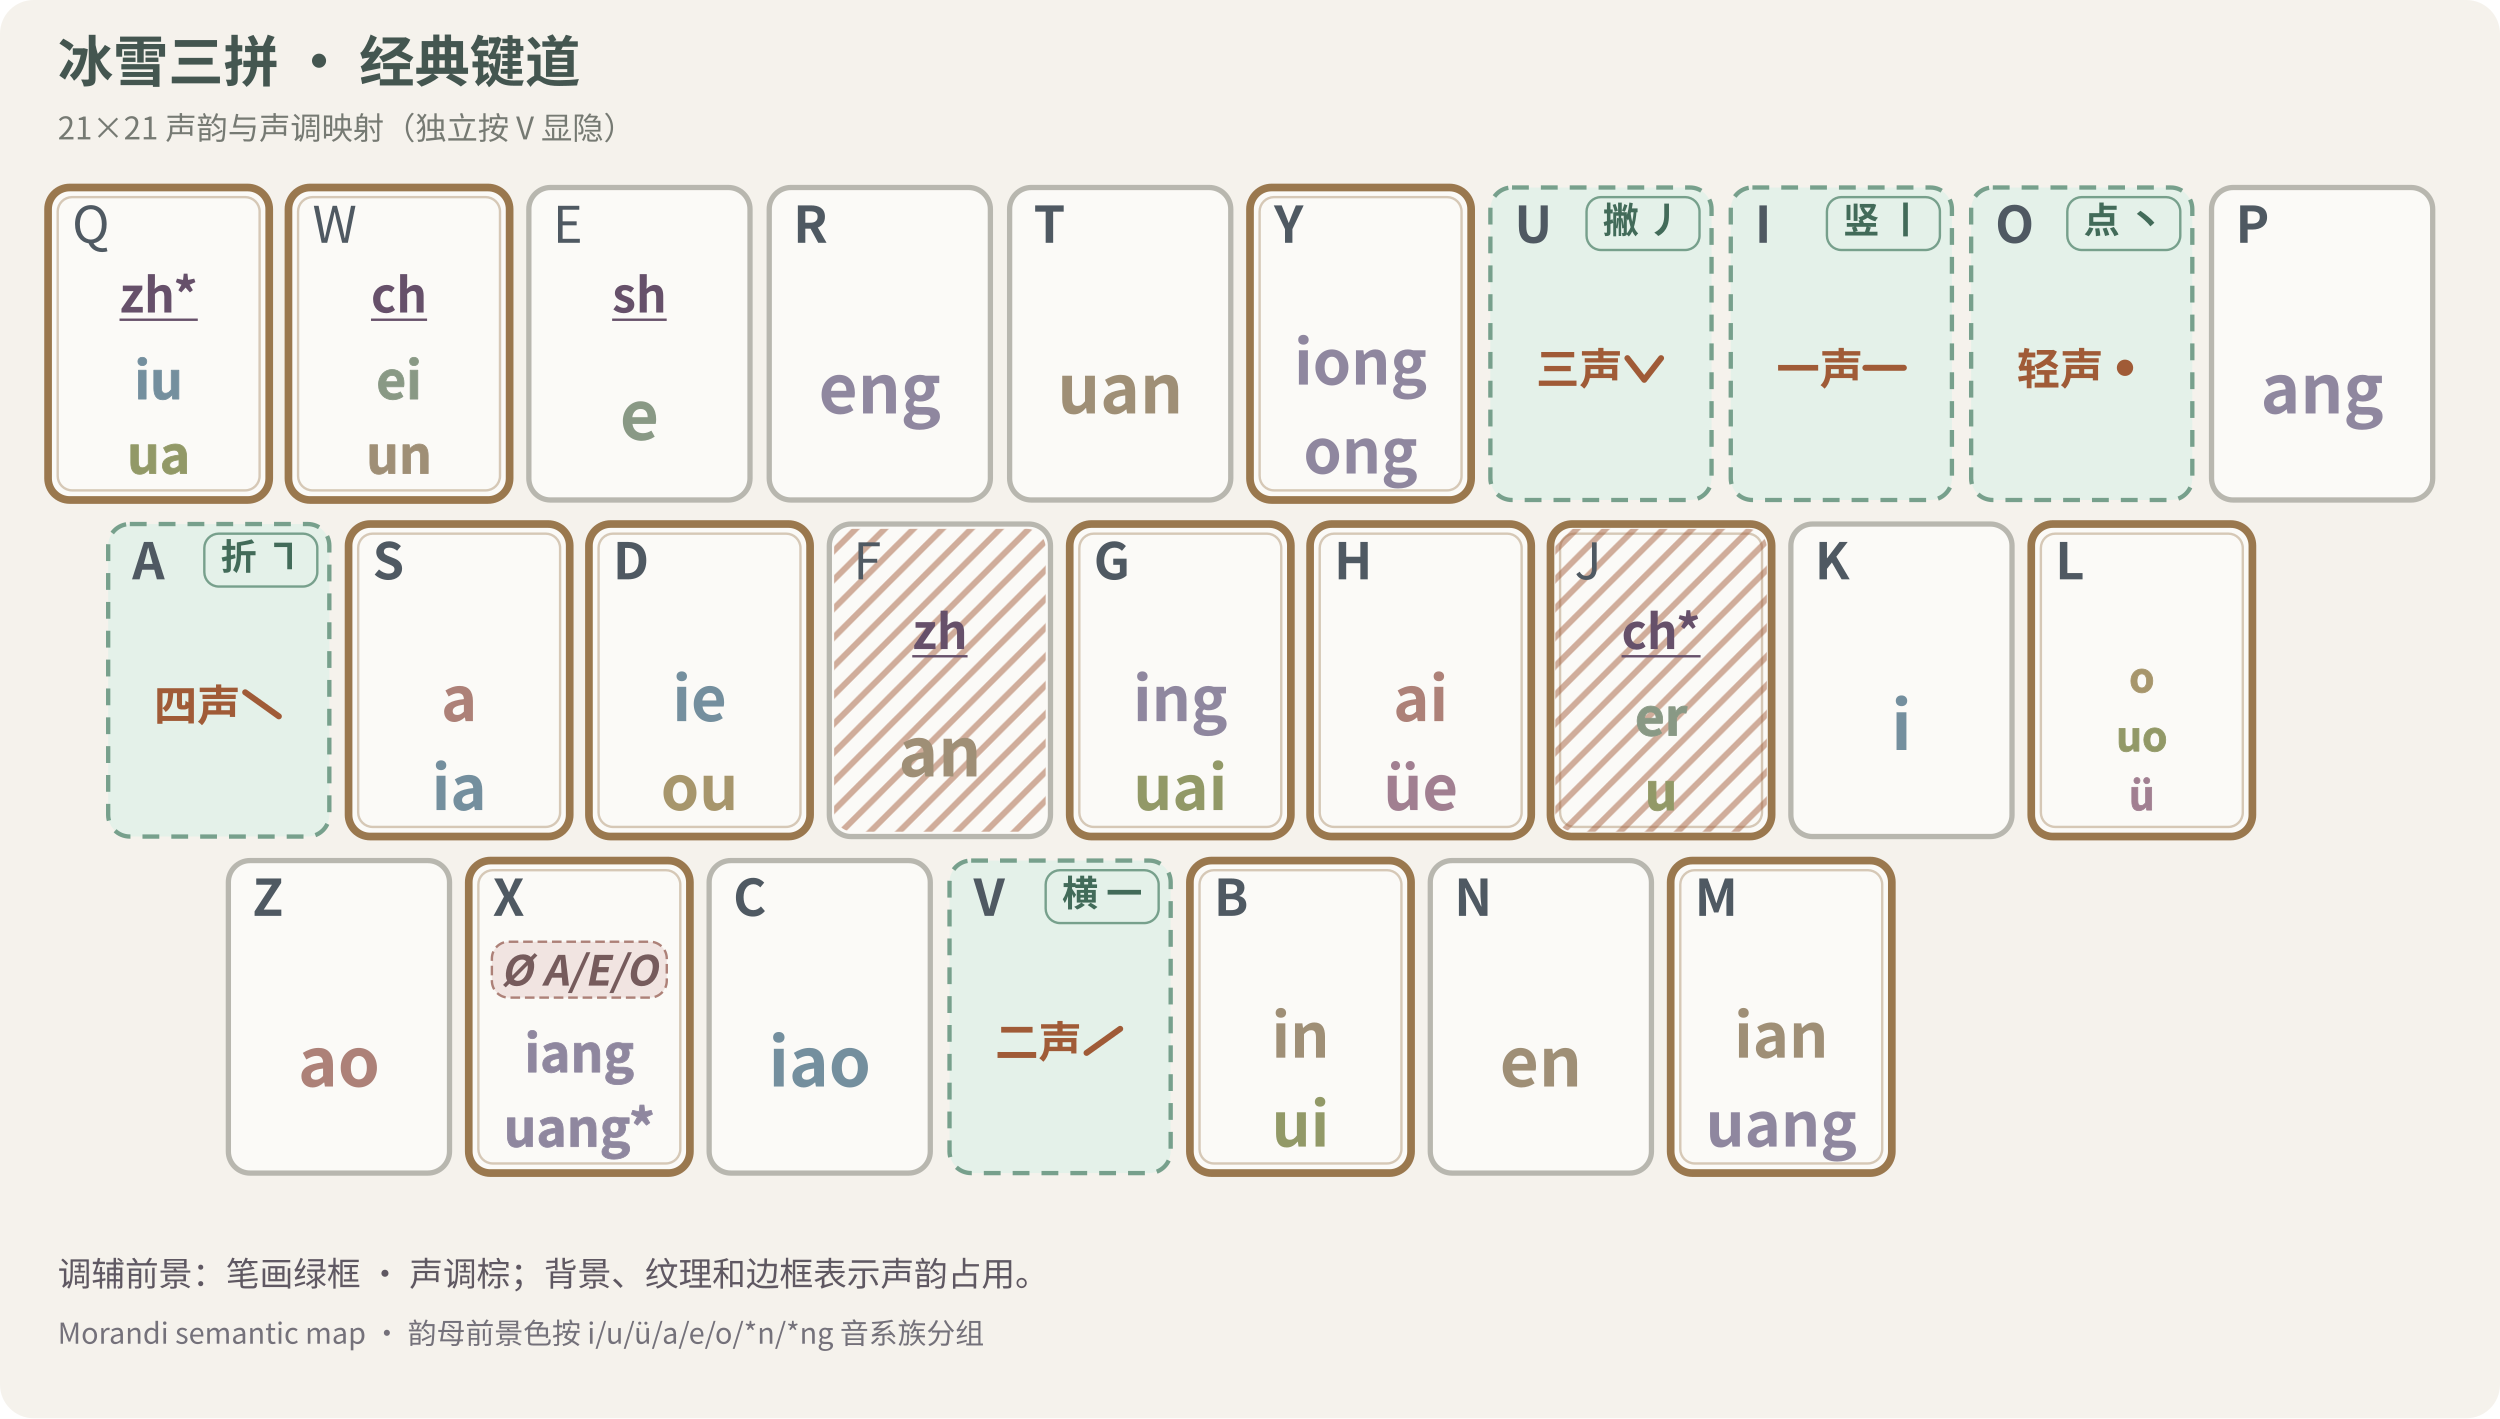
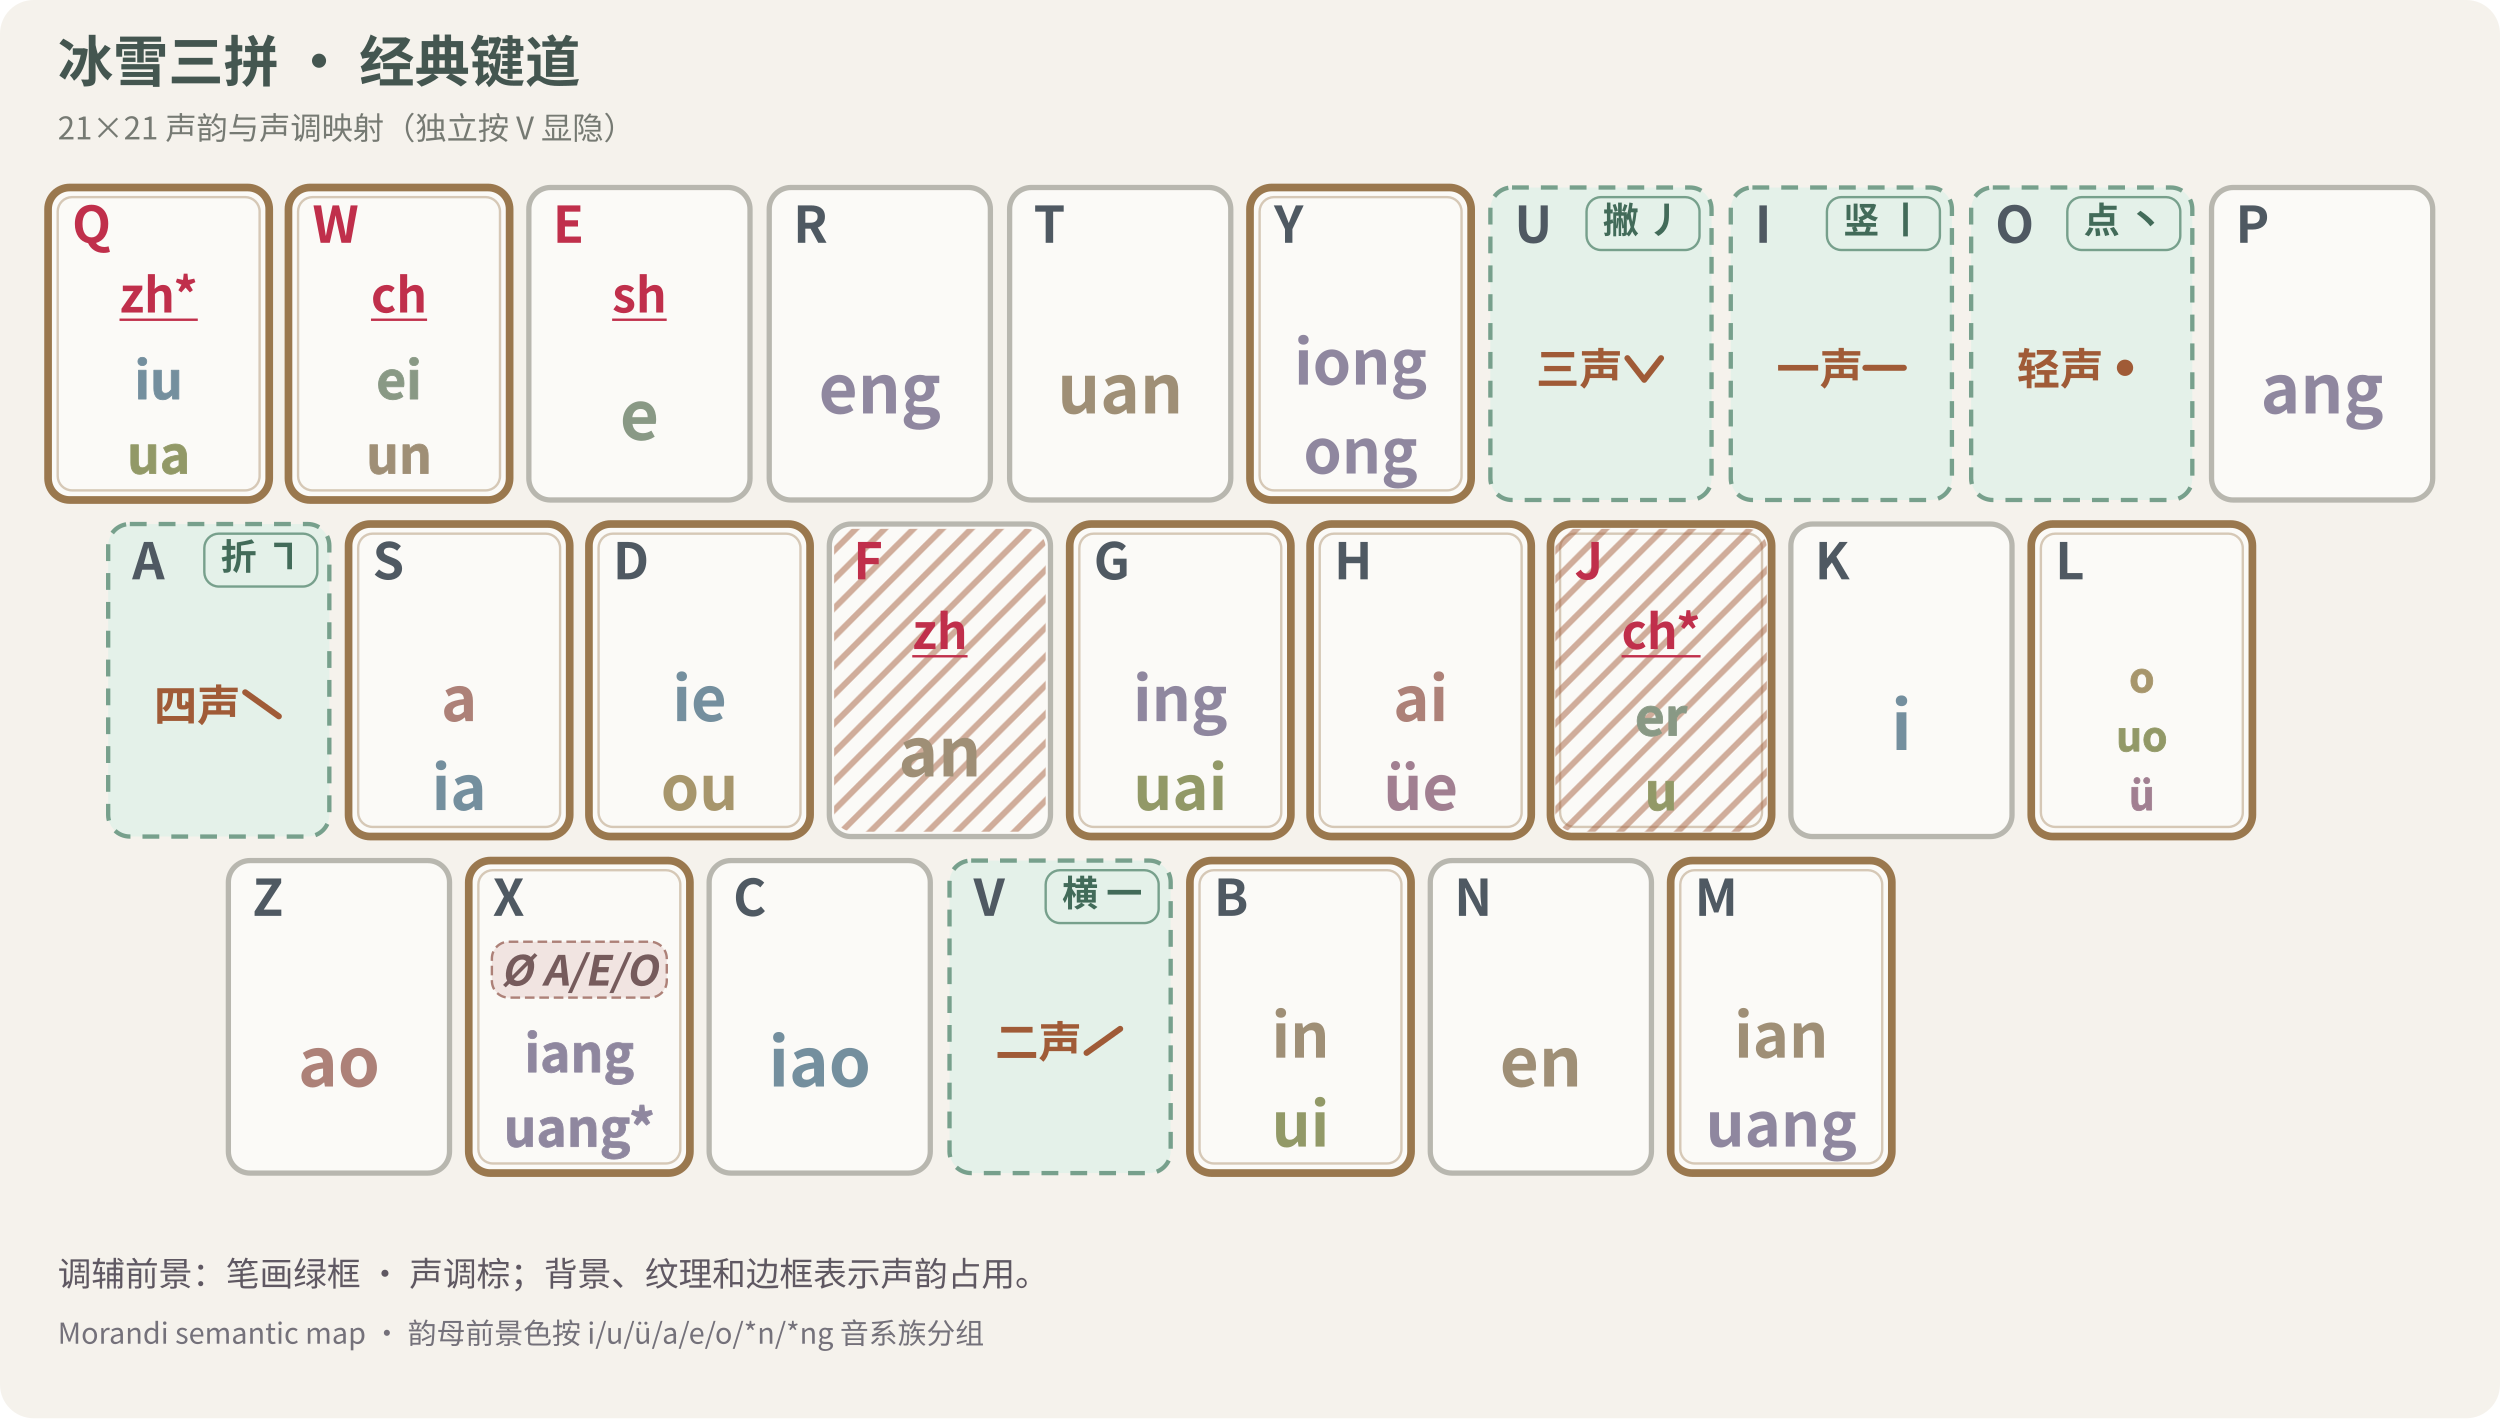
<svg xmlns="http://www.w3.org/2000/svg" class="keysvg nf4-keysvg" viewBox="0 0 1040 590" role="img" aria-labelledby="title desc">
  <defs>
    <pattern id="nf4-both" width="12" height="12" patternUnits="userSpaceOnUse">
      <rect width="12" height="12" fill="#fbfaf7" />
    </pattern>
    <pattern id="nf4-ionly" width="9" height="9" patternUnits="userSpaceOnUse">
      <rect width="9" height="9" fill="#e3eef4" />
      <path d="M2 0V9M7 0V9" stroke="#7399ad" stroke-opacity=".18" />
    </pattern>
    <pattern id="nf4-ronly" width="10" height="10" patternUnits="userSpaceOnUse">
      <rect width="10" height="10" fill="#f6ebd6" />
      <circle cx="3" cy="3" r="1.15" fill="#b39253" fill-opacity=".3" />
    </pattern>
    <pattern id="nf4-none" width="10" height="10" patternUnits="userSpaceOnUse">
      <rect width="10" height="10" fill="#eeece8" />
      <path d="M0 10L10 0" stroke="#aaa6a4" stroke-opacity=".14" />
    </pattern>
    <pattern id="nf4-multi" width="9" height="9" patternUnits="userSpaceOnUse">
      <rect width="9" height="9" fill="#f8efe2" />
      <path d="M-2 2L2-2M0 9L9 0M7 11L11 7" stroke="#9a784e" stroke-width="1.6" stroke-opacity=".27" />
    </pattern>
    <pattern id="nf4-anchor" width="12" height="12" patternUnits="userSpaceOnUse">
      <path d="M-3 3L3-3M0 12L12 0M9 15L15 9" stroke="#a05b37" stroke-width="2.5" stroke-opacity=".48" />
    </pattern>
  </defs>
  <rect width="1040" height="590" rx="14" fill="#f5f2ec" />
  <text x="24" y="34" font-family="Microsoft YaHei UI, Noto Sans CJK SC, sans-serif" font-size="23" fill="#445650" text-anchor="start" font-weight="760">冰雪三拼 · 经典键道</text>
  <text x="24" y="58" font-family="Microsoft YaHei UI, Noto Sans CJK SC, sans-serif" font-size="13" fill="#767a73" text-anchor="start" font-weight="500">21×21 声韵与声调映射（独立按 V 显隐）</text>
  <g data-key="Q" data-role="sound" data-multi="true">
    <clipPath id="snow_sanpin_classic-clip-0-0">
      <rect x="23" y="81" width="86" height="124" rx="7" />
    </clipPath>
    <rect x="20" y="78" width="92" height="130" rx="9" fill="#fbfaf7" stroke="#9a784e" stroke-width="3.2" />
    <rect x="24" y="82" width="84" height="122" rx="6" fill="none" stroke="#9a784e" stroke-opacity=".38" />
    <g clip-path="url(#snow_sanpin_classic-clip-0-0)">
-       <text x="30" y="101" font-family="Microsoft YaHei UI, Noto Sans CJK SC, sans-serif" font-size="21" fill="#4f5962" text-anchor="start" font-weight="500" data-key-label="true">Q</text>
-       <text x="66" y="130" text-anchor="middle" font-family="Microsoft YaHei UI, Noto Sans CJK SC, sans-serif" font-size="20" font-weight="700" text-decoration="underline" fill="#66506a">zh*</text>
+       <text x="30" y="101" font-family="Microsoft YaHei UI, Noto Sans CJK SC, sans-serif" font-size="21" fill="#c02f4b" text-anchor="start" font-weight="800" data-key-label="true">Q</text>
+       <text x="66" y="130" text-anchor="middle" font-family="Microsoft YaHei UI, Noto Sans CJK SC, sans-serif" font-size="20" font-weight="700" text-decoration="underline" fill="#c02f4b">zh*</text>
      <text x="66" y="166" font-family="Microsoft YaHei UI, Noto Sans CJK SC, sans-serif" font-size="21.39" fill="#748f9e" text-anchor="middle" font-weight="800" data-final="iu" paint-order="stroke" stroke="#748f9e" stroke-width="0.35" stroke-linejoin="round">iu</text>
      <text x="66" y="197" font-family="Microsoft YaHei UI, Noto Sans CJK SC, sans-serif" font-size="21.39" fill="#929967" text-anchor="middle" font-weight="800" data-final="ua" paint-order="stroke" stroke="#929967" stroke-width="0.35" stroke-linejoin="round">ua</text>
    </g>
  </g>
  <g data-key="W" data-role="sound" data-multi="true">
    <clipPath id="snow_sanpin_classic-clip-0-1">
      <rect x="123" y="81" width="86" height="124" rx="7" />
    </clipPath>
    <rect x="120" y="78" width="92" height="130" rx="9" fill="#fbfaf7" stroke="#9a784e" stroke-width="3.2" />
    <rect x="124" y="82" width="84" height="122" rx="6" fill="none" stroke="#9a784e" stroke-opacity=".38" />
    <g clip-path="url(#snow_sanpin_classic-clip-0-1)">
-       <text x="130" y="101" font-family="Microsoft YaHei UI, Noto Sans CJK SC, sans-serif" font-size="21" fill="#4f5962" text-anchor="start" font-weight="500" data-key-label="true">W</text>
-       <text x="166" y="130" text-anchor="middle" font-family="Microsoft YaHei UI, Noto Sans CJK SC, sans-serif" font-size="20" font-weight="700" text-decoration="underline" fill="#66506a">ch</text>
+       <text x="130" y="101" font-family="Microsoft YaHei UI, Noto Sans CJK SC, sans-serif" font-size="21" fill="#c02f4b" text-anchor="start" font-weight="800" data-key-label="true">W</text>
+       <text x="166" y="130" text-anchor="middle" font-family="Microsoft YaHei UI, Noto Sans CJK SC, sans-serif" font-size="20" font-weight="700" text-decoration="underline" fill="#c02f4b">ch</text>
      <text x="166" y="166" font-family="Microsoft YaHei UI, Noto Sans CJK SC, sans-serif" font-size="21.39" fill="#899985" text-anchor="middle" font-weight="800" data-final="ei" paint-order="stroke" stroke="#899985" stroke-width="0.35" stroke-linejoin="round">ei</text>
      <text x="166" y="197" font-family="Microsoft YaHei UI, Noto Sans CJK SC, sans-serif" font-size="21.39" fill="#9f8f76" text-anchor="middle" font-weight="800" data-final="un" paint-order="stroke" stroke="#9f8f76" stroke-width="0.35" stroke-linejoin="round">un</text>
    </g>
  </g>
  <g data-key="E" data-role="sound">
    <clipPath id="snow_sanpin_classic-clip-0-2">
      <rect x="223" y="81" width="86" height="124" rx="7" />
    </clipPath>
    <rect x="220" y="78" width="92" height="130" rx="9" fill="#fbfaf7" stroke="#b8b7af" stroke-width="2.2" />
    <g clip-path="url(#snow_sanpin_classic-clip-0-2)">
-       <text x="230" y="101" font-family="Microsoft YaHei UI, Noto Sans CJK SC, sans-serif" font-size="21" fill="#4f5962" text-anchor="start" font-weight="500" data-key-label="true">E</text>
-       <text x="266" y="130" text-anchor="middle" font-family="Microsoft YaHei UI, Noto Sans CJK SC, sans-serif" font-size="20" font-weight="700" text-decoration="underline" fill="#66506a">sh</text>
+       <text x="230" y="101" font-family="Microsoft YaHei UI, Noto Sans CJK SC, sans-serif" font-size="21" fill="#c02f4b" text-anchor="start" font-weight="800" data-key-label="true">E</text>
+       <text x="266" y="130" text-anchor="middle" font-family="Microsoft YaHei UI, Noto Sans CJK SC, sans-serif" font-size="20" font-weight="700" text-decoration="underline" fill="#c02f4b">sh</text>
      <text x="266" y="183" font-family="Microsoft YaHei UI, Noto Sans CJK SC, sans-serif" font-size="28" fill="#899985" text-anchor="middle" font-weight="600" data-final="e">e</text>
    </g>
  </g>
  <g data-key="R" data-role="sound">
    <clipPath id="snow_sanpin_classic-clip-0-3">
      <rect x="323" y="81" width="86" height="124" rx="7" />
    </clipPath>
    <rect x="320" y="78" width="92" height="130" rx="9" fill="#fbfaf7" stroke="#b8b7af" stroke-width="2.2" />
    <g clip-path="url(#snow_sanpin_classic-clip-0-3)">
      <text x="330" y="101" font-family="Microsoft YaHei UI, Noto Sans CJK SC, sans-serif" font-size="21" fill="#4f5962" text-anchor="start" font-weight="800" data-key-label="true">R</text>
      <text x="366" y="172" font-family="Microsoft YaHei UI, Noto Sans CJK SC, sans-serif" font-size="28" fill="#8f879f" text-anchor="middle" font-weight="600" data-final="eng">eng</text>
    </g>
  </g>
  <g data-key="T" data-role="sound">
    <clipPath id="snow_sanpin_classic-clip-0-4">
      <rect x="423" y="81" width="86" height="124" rx="7" />
    </clipPath>
    <rect x="420" y="78" width="92" height="130" rx="9" fill="#fbfaf7" stroke="#b8b7af" stroke-width="2.2" />
    <g clip-path="url(#snow_sanpin_classic-clip-0-4)">
      <text x="430" y="101" font-family="Microsoft YaHei UI, Noto Sans CJK SC, sans-serif" font-size="21" fill="#4f5962" text-anchor="start" font-weight="800" data-key-label="true">T</text>
      <text x="466" y="172" font-family="Microsoft YaHei UI, Noto Sans CJK SC, sans-serif" font-size="28" fill="#9f8f76" text-anchor="middle" font-weight="600" data-final="uan">uan</text>
    </g>
  </g>
  <g data-key="Y" data-role="sound" data-multi="true">
    <clipPath id="snow_sanpin_classic-clip-0-5">
      <rect x="523" y="81" width="86" height="124" rx="7" />
    </clipPath>
    <rect x="520" y="78" width="92" height="130" rx="9" fill="#fbfaf7" stroke="#9a784e" stroke-width="3.2" />
    <rect x="524" y="82" width="84" height="122" rx="6" fill="none" stroke="#9a784e" stroke-opacity=".38" />
    <g clip-path="url(#snow_sanpin_classic-clip-0-5)">
      <text x="530" y="101" font-family="Microsoft YaHei UI, Noto Sans CJK SC, sans-serif" font-size="21" fill="#4f5962" text-anchor="start" font-weight="800" data-key-label="true">Y</text>
      <text x="566" y="160" font-family="Microsoft YaHei UI, Noto Sans CJK SC, sans-serif" font-size="25.53" fill="#8f879f" text-anchor="middle" font-weight="600" data-final="iong">iong</text>
      <text x="566" y="197" font-family="Microsoft YaHei UI, Noto Sans CJK SC, sans-serif" font-size="25.53" fill="#8f879f" text-anchor="middle" font-weight="600" data-final="ong">ong</text>
    </g>
  </g>
  <g data-key="U" data-role="auxiliary-only">
    <clipPath id="snow_sanpin_classic-clip-0-6">
      <rect x="623" y="81" width="86" height="124" rx="7" />
    </clipPath>
    <rect x="620" y="78" width="92" height="130" rx="9" fill="#e4f1e9" stroke="#77a08c" stroke-width="1.8" stroke-dasharray="7 5" />
    <g clip-path="url(#snow_sanpin_classic-clip-0-6)">
      <text x="630" y="101" font-family="Microsoft YaHei UI, Noto Sans CJK SC, sans-serif" font-size="21" fill="#4f5962" text-anchor="start" font-weight="800" data-key-label="true">U</text>
      <g data-aux-badge="stroke">
        <rect x="660" y="82" width="47" height="22" rx="6" fill="#e4f1e9" stroke="#77a08c" />
        <text x="683.5" y="97" font-family="Microsoft YaHei UI, Noto Sans CJK SC, sans-serif" font-size="15" fill="#426b59" text-anchor="middle" font-weight="750" data-aux-kind="stroke">撇 丿</text>
      </g>
      <text x="657" y="160" font-family="LXGW WenKai GB, LXGW WenKai, Kaiti SC, STKaiti, KaiTi, AR PL KaitiM GB, serif" font-size="18" fill="#a05b37" text-anchor="middle" font-weight="800" data-aux-kind="tone">三声</text>
      <g transform="translate(684 153)" data-aux-mark="tone" data-tone-mark="ˇ" data-mark-x="684" data-mark-y="153" data-mark-size="18" fill="none" stroke="#a05b37" stroke-width="2.5" stroke-linecap="round" stroke-linejoin="round">
        <path d="M-7-4L0 5L7-4" />
      </g>
    </g>
  </g>
  <g data-key="I" data-role="auxiliary-only">
    <clipPath id="snow_sanpin_classic-clip-0-7">
      <rect x="723" y="81" width="86" height="124" rx="7" />
    </clipPath>
    <rect x="720" y="78" width="92" height="130" rx="9" fill="#e4f1e9" stroke="#77a08c" stroke-width="1.8" stroke-dasharray="7 5" />
    <g clip-path="url(#snow_sanpin_classic-clip-0-7)">
      <text x="730" y="101" font-family="Microsoft YaHei UI, Noto Sans CJK SC, sans-serif" font-size="21" fill="#4f5962" text-anchor="start" font-weight="800" data-key-label="true">I</text>
      <g data-aux-badge="stroke">
        <rect x="760" y="82" width="47" height="22" rx="6" fill="#e4f1e9" stroke="#77a08c" />
        <text x="783.5" y="97" font-family="Microsoft YaHei UI, Noto Sans CJK SC, sans-serif" font-size="15" fill="#426b59" text-anchor="middle" font-weight="750" data-aux-kind="stroke">竖 丨</text>
      </g>
      <text x="757" y="160" font-family="LXGW WenKai GB, LXGW WenKai, Kaiti SC, STKaiti, KaiTi, AR PL KaitiM GB, serif" font-size="18" fill="#a05b37" text-anchor="middle" font-weight="800" data-aux-kind="tone">一声</text>
      <g transform="translate(784 153)" data-aux-mark="tone" data-tone-mark="ˉ" data-mark-x="784" data-mark-y="153" data-mark-size="18" fill="none" stroke="#a05b37" stroke-width="2.5" stroke-linecap="round" stroke-linejoin="round">
        <path d="M-8 0H8" />
      </g>
    </g>
  </g>
  <g data-key="O" data-role="auxiliary-only">
    <clipPath id="snow_sanpin_classic-clip-0-8">
      <rect x="823" y="81" width="86" height="124" rx="7" />
    </clipPath>
    <rect x="820" y="78" width="92" height="130" rx="9" fill="#e4f1e9" stroke="#77a08c" stroke-width="1.8" stroke-dasharray="7 5" />
    <g clip-path="url(#snow_sanpin_classic-clip-0-8)">
      <text x="830" y="101" font-family="Microsoft YaHei UI, Noto Sans CJK SC, sans-serif" font-size="21" fill="#4f5962" text-anchor="start" font-weight="800" data-key-label="true">O</text>
      <g data-aux-badge="stroke">
        <rect x="860" y="82" width="47" height="22" rx="6" fill="#e4f1e9" stroke="#77a08c" />
        <text x="883.5" y="97" font-family="Microsoft YaHei UI, Noto Sans CJK SC, sans-serif" font-size="15" fill="#426b59" text-anchor="middle" font-weight="750" data-aux-kind="stroke">点 丶</text>
      </g>
      <text x="857" y="160" font-family="LXGW WenKai GB, LXGW WenKai, Kaiti SC, STKaiti, KaiTi, AR PL KaitiM GB, serif" font-size="18" fill="#a05b37" text-anchor="middle" font-weight="800" data-aux-kind="tone">轻声</text>
      <g transform="translate(884 153)" data-aux-mark="tone" data-tone-mark="·" data-mark-x="884" data-mark-y="153" data-mark-size="18" fill="none" stroke="#a05b37" stroke-width="2.5" stroke-linecap="round" stroke-linejoin="round">
        <circle cx="0" cy="0" r="3.4" fill="#a05b37" stroke="none" />
      </g>
    </g>
  </g>
  <g data-key="P" data-role="sound">
    <clipPath id="snow_sanpin_classic-clip-0-9">
      <rect x="923" y="81" width="86" height="124" rx="7" />
    </clipPath>
    <rect x="920" y="78" width="92" height="130" rx="9" fill="#fbfaf7" stroke="#b8b7af" stroke-width="2.2" />
    <g clip-path="url(#snow_sanpin_classic-clip-0-9)">
      <text x="930" y="101" font-family="Microsoft YaHei UI, Noto Sans CJK SC, sans-serif" font-size="21" fill="#4f5962" text-anchor="start" font-weight="800" data-key-label="true">P</text>
      <text x="966" y="172" font-family="Microsoft YaHei UI, Noto Sans CJK SC, sans-serif" font-size="28" fill="#8f879f" text-anchor="middle" font-weight="600" data-final="ang">ang</text>
    </g>
  </g>
  <g data-key="A" data-role="auxiliary-only">
    <clipPath id="snow_sanpin_classic-clip-1-0">
      <rect x="48" y="221" width="86" height="124" rx="7" />
    </clipPath>
    <rect x="45" y="218" width="92" height="130" rx="9" fill="#e4f1e9" stroke="#77a08c" stroke-width="1.8" stroke-dasharray="7 5" />
    <g clip-path="url(#snow_sanpin_classic-clip-1-0)">
      <text x="55" y="241" font-family="Microsoft YaHei UI, Noto Sans CJK SC, sans-serif" font-size="21" fill="#4f5962" text-anchor="start" font-weight="800" data-key-label="true">A</text>
      <g data-aux-badge="stroke">
        <rect x="85" y="222" width="47" height="22" rx="6" fill="#e4f1e9" stroke="#77a08c" />
        <text x="108.5" y="237" font-family="Microsoft YaHei UI, Noto Sans CJK SC, sans-serif" font-size="15" fill="#426b59" text-anchor="middle" font-weight="750" data-aux-kind="stroke">折 ㇕</text>
      </g>
      <text x="82" y="300" font-family="LXGW WenKai GB, LXGW WenKai, Kaiti SC, STKaiti, KaiTi, AR PL KaitiM GB, serif" font-size="18" fill="#a05b37" text-anchor="middle" font-weight="800" data-aux-kind="tone">四声</text>
      <g transform="translate(109 293)" data-aux-mark="tone" data-tone-mark="ˋ" data-mark-x="109" data-mark-y="293" data-mark-size="18" fill="none" stroke="#a05b37" stroke-width="2.5" stroke-linecap="round" stroke-linejoin="round">
        <path d="M-7-5L7 5" />
      </g>
    </g>
  </g>
  <g data-key="S" data-role="sound" data-multi="true">
    <clipPath id="snow_sanpin_classic-clip-1-1">
      <rect x="148" y="221" width="86" height="124" rx="7" />
    </clipPath>
    <rect x="145" y="218" width="92" height="130" rx="9" fill="#fbfaf7" stroke="#9a784e" stroke-width="3.2" />
    <rect x="149" y="222" width="84" height="122" rx="6" fill="none" stroke="#9a784e" stroke-opacity=".38" />
    <g clip-path="url(#snow_sanpin_classic-clip-1-1)">
      <text x="155" y="241" font-family="Microsoft YaHei UI, Noto Sans CJK SC, sans-serif" font-size="21" fill="#4f5962" text-anchor="start" font-weight="800" data-key-label="true">S</text>
      <text x="191" y="300" font-family="Microsoft YaHei UI, Noto Sans CJK SC, sans-serif" font-size="25.53" fill="#ad8178" text-anchor="middle" font-weight="600" data-final="a">a</text>
      <text x="191" y="337" font-family="Microsoft YaHei UI, Noto Sans CJK SC, sans-serif" font-size="25.53" fill="#748f9e" text-anchor="middle" font-weight="600" data-final="ia">ia</text>
    </g>
  </g>
  <g data-key="D" data-role="sound" data-multi="true">
    <clipPath id="snow_sanpin_classic-clip-1-2">
      <rect x="248" y="221" width="86" height="124" rx="7" />
    </clipPath>
    <rect x="245" y="218" width="92" height="130" rx="9" fill="#fbfaf7" stroke="#9a784e" stroke-width="3.2" />
    <rect x="249" y="222" width="84" height="122" rx="6" fill="none" stroke="#9a784e" stroke-opacity=".38" />
    <g clip-path="url(#snow_sanpin_classic-clip-1-2)">
      <text x="255" y="241" font-family="Microsoft YaHei UI, Noto Sans CJK SC, sans-serif" font-size="21" fill="#4f5962" text-anchor="start" font-weight="800" data-key-label="true">D</text>
      <text x="291" y="300" font-family="Microsoft YaHei UI, Noto Sans CJK SC, sans-serif" font-size="25.53" fill="#748f9e" text-anchor="middle" font-weight="600" data-final="ie">ie</text>
      <text x="291" y="337" font-family="Microsoft YaHei UI, Noto Sans CJK SC, sans-serif" font-size="25.53" fill="#a7966c" text-anchor="middle" font-weight="600" data-final="ou">ou</text>
    </g>
  </g>
  <g data-key="F" data-role="sound">
    <clipPath id="snow_sanpin_classic-clip-1-3">
      <rect x="348" y="221" width="86" height="124" rx="7" />
    </clipPath>
    <rect x="345" y="218" width="92" height="130" rx="9" fill="#fbfaf7" stroke="#b8b7af" stroke-width="2.2" />
    <rect x="347" y="220" width="88" height="126" rx="8" fill="url(#nf4-anchor)" pointer-events="none" />
    <g clip-path="url(#snow_sanpin_classic-clip-1-3)">
-       <text x="355" y="241" font-family="Microsoft YaHei UI, Noto Sans CJK SC, sans-serif" font-size="21" fill="#4f5962" text-anchor="start" font-weight="500" data-key-label="true">F</text>
-       <text x="391" y="270" text-anchor="middle" font-family="Microsoft YaHei UI, Noto Sans CJK SC, sans-serif" font-size="20" font-weight="700" text-decoration="underline" fill="#66506a">zh</text>
+       <text x="355" y="241" font-family="Microsoft YaHei UI, Noto Sans CJK SC, sans-serif" font-size="21" fill="#c02f4b" text-anchor="start" font-weight="800" data-key-label="true">F</text>
+       <text x="391" y="270" text-anchor="middle" font-family="Microsoft YaHei UI, Noto Sans CJK SC, sans-serif" font-size="20" font-weight="700" text-decoration="underline" fill="#c02f4b">zh</text>
      <text x="391" y="323" font-family="Microsoft YaHei UI, Noto Sans CJK SC, sans-serif" font-size="28" fill="#9f8f76" text-anchor="middle" font-weight="600" data-final="an">an</text>
    </g>
  </g>
  <g data-key="G" data-role="sound" data-multi="true">
    <clipPath id="snow_sanpin_classic-clip-1-4">
      <rect x="448" y="221" width="86" height="124" rx="7" />
    </clipPath>
    <rect x="445" y="218" width="92" height="130" rx="9" fill="#fbfaf7" stroke="#9a784e" stroke-width="3.2" />
    <rect x="449" y="222" width="84" height="122" rx="6" fill="none" stroke="#9a784e" stroke-opacity=".38" />
    <g clip-path="url(#snow_sanpin_classic-clip-1-4)">
      <text x="455" y="241" font-family="Microsoft YaHei UI, Noto Sans CJK SC, sans-serif" font-size="21" fill="#4f5962" text-anchor="start" font-weight="800" data-key-label="true">G</text>
      <text x="491" y="300" font-family="Microsoft YaHei UI, Noto Sans CJK SC, sans-serif" font-size="25.53" fill="#8f879f" text-anchor="middle" font-weight="600" data-final="ing">ing</text>
      <text x="491" y="337" font-family="Microsoft YaHei UI, Noto Sans CJK SC, sans-serif" font-size="25.53" fill="#929967" text-anchor="middle" font-weight="600" data-final="uai">uai</text>
    </g>
  </g>
  <g data-key="H" data-role="sound" data-multi="true">
    <clipPath id="snow_sanpin_classic-clip-1-5">
      <rect x="548" y="221" width="86" height="124" rx="7" />
    </clipPath>
    <rect x="545" y="218" width="92" height="130" rx="9" fill="#fbfaf7" stroke="#9a784e" stroke-width="3.2" />
    <rect x="549" y="222" width="84" height="122" rx="6" fill="none" stroke="#9a784e" stroke-opacity=".38" />
    <g clip-path="url(#snow_sanpin_classic-clip-1-5)">
      <text x="555" y="241" font-family="Microsoft YaHei UI, Noto Sans CJK SC, sans-serif" font-size="21" fill="#4f5962" text-anchor="start" font-weight="800" data-key-label="true">H</text>
      <text x="591" y="300" font-family="Microsoft YaHei UI, Noto Sans CJK SC, sans-serif" font-size="25.53" fill="#ad8178" text-anchor="middle" font-weight="600" data-final="ai">ai</text>
      <text x="591" y="337" font-family="Microsoft YaHei UI, Noto Sans CJK SC, sans-serif" font-size="25.53" fill="#a17f91" text-anchor="middle" font-weight="600" data-final="ve">üe</text>
    </g>
  </g>
  <g data-key="J" data-role="sound" data-multi="true">
    <clipPath id="snow_sanpin_classic-clip-1-6">
      <rect x="648" y="221" width="86" height="124" rx="7" />
    </clipPath>
    <rect x="645" y="218" width="92" height="130" rx="9" fill="#fbfaf7" stroke="#9a784e" stroke-width="3.2" />
    <rect x="649" y="222" width="84" height="122" rx="6" fill="none" stroke="#9a784e" stroke-opacity=".38" />
    <rect x="647" y="220" width="88" height="126" rx="8" fill="url(#nf4-anchor)" pointer-events="none" />
    <g clip-path="url(#snow_sanpin_classic-clip-1-6)">
-       <text x="655" y="241" font-family="Microsoft YaHei UI, Noto Sans CJK SC, sans-serif" font-size="21" fill="#4f5962" text-anchor="start" font-weight="500" data-key-label="true">J</text>
-       <text x="691" y="270" text-anchor="middle" font-family="Microsoft YaHei UI, Noto Sans CJK SC, sans-serif" font-size="20" font-weight="700" text-decoration="underline" fill="#66506a">ch*</text>
+       <text x="655" y="241" font-family="Microsoft YaHei UI, Noto Sans CJK SC, sans-serif" font-size="21" fill="#c02f4b" text-anchor="start" font-weight="800" data-key-label="true">J</text>
+       <text x="691" y="270" text-anchor="middle" font-family="Microsoft YaHei UI, Noto Sans CJK SC, sans-serif" font-size="20" font-weight="700" text-decoration="underline" fill="#c02f4b">ch*</text>
      <text x="691" y="306" font-family="Microsoft YaHei UI, Noto Sans CJK SC, sans-serif" font-size="21.39" fill="#899985" text-anchor="middle" font-weight="800" data-final="er" paint-order="stroke" stroke="#899985" stroke-width="0.35" stroke-linejoin="round">er</text>
      <text x="691" y="337" font-family="Microsoft YaHei UI, Noto Sans CJK SC, sans-serif" font-size="21.39" fill="#929967" text-anchor="middle" font-weight="800" data-final="u" paint-order="stroke" stroke="#929967" stroke-width="0.35" stroke-linejoin="round">u</text>
    </g>
  </g>
  <g data-key="K" data-role="sound">
    <clipPath id="snow_sanpin_classic-clip-1-7">
      <rect x="748" y="221" width="86" height="124" rx="7" />
    </clipPath>
    <rect x="745" y="218" width="92" height="130" rx="9" fill="#fbfaf7" stroke="#b8b7af" stroke-width="2.2" />
    <g clip-path="url(#snow_sanpin_classic-clip-1-7)">
      <text x="755" y="241" font-family="Microsoft YaHei UI, Noto Sans CJK SC, sans-serif" font-size="21" fill="#4f5962" text-anchor="start" font-weight="800" data-key-label="true">K</text>
      <text x="791" y="312" font-family="Microsoft YaHei UI, Noto Sans CJK SC, sans-serif" font-size="28" fill="#748f9e" text-anchor="middle" font-weight="600" data-final="i">i</text>
    </g>
  </g>
  <g data-key="L" data-role="sound" data-multi="true">
    <clipPath id="snow_sanpin_classic-clip-1-8">
      <rect x="848" y="221" width="86" height="124" rx="7" />
    </clipPath>
    <rect x="845" y="218" width="92" height="130" rx="9" fill="#fbfaf7" stroke="#9a784e" stroke-width="3.2" />
    <rect x="849" y="222" width="84" height="122" rx="6" fill="none" stroke="#9a784e" stroke-opacity=".38" />
    <g clip-path="url(#snow_sanpin_classic-clip-1-8)">
      <text x="855" y="241" font-family="Microsoft YaHei UI, Noto Sans CJK SC, sans-serif" font-size="21" fill="#4f5962" text-anchor="start" font-weight="800" data-key-label="true">L</text>
      <text x="891" y="288" font-family="Microsoft YaHei UI, Noto Sans CJK SC, sans-serif" font-size="16.905" fill="#a7966c" text-anchor="middle" font-weight="800" data-final="o" paint-order="stroke" stroke="#a7966c" stroke-width="0.35" stroke-linejoin="round">o</text>
      <text x="891" y="312.5" font-family="Microsoft YaHei UI, Noto Sans CJK SC, sans-serif" font-size="16.905" fill="#929967" text-anchor="middle" font-weight="800" data-final="uo" paint-order="stroke" stroke="#929967" stroke-width="0.35" stroke-linejoin="round">uo</text>
      <text x="891" y="337" font-family="Microsoft YaHei UI, Noto Sans CJK SC, sans-serif" font-size="16.905" fill="#a17f91" text-anchor="middle" font-weight="800" data-final="v" paint-order="stroke" stroke="#a17f91" stroke-width="0.35" stroke-linejoin="round">ü</text>
    </g>
  </g>
  <g data-key="Z" data-role="sound">
    <clipPath id="snow_sanpin_classic-clip-2-0">
      <rect x="98" y="361" width="86" height="124" rx="7" />
    </clipPath>
    <rect x="95" y="358" width="92" height="130" rx="9" fill="#fbfaf7" stroke="#b8b7af" stroke-width="2.2" />
    <g clip-path="url(#snow_sanpin_classic-clip-2-0)">
      <text x="105" y="381" font-family="Microsoft YaHei UI, Noto Sans CJK SC, sans-serif" font-size="21" fill="#4f5962" text-anchor="start" font-weight="800" data-key-label="true">Z</text>
      <text x="141" y="452" font-family="Microsoft YaHei UI, Noto Sans CJK SC, sans-serif" font-size="28" fill="#ad8178" text-anchor="middle" font-weight="600" data-final="ao">ao</text>
    </g>
  </g>
  <g data-key="X" data-role="sound" data-multi="true">
    <clipPath id="snow_sanpin_classic-clip-2-1">
      <rect x="198" y="361" width="86" height="124" rx="7" />
    </clipPath>
    <rect x="195" y="358" width="92" height="130" rx="9" fill="#fbfaf7" stroke="#9a784e" stroke-width="3.2" />
    <rect x="199" y="362" width="84" height="122" rx="6" fill="none" stroke="#9a784e" stroke-opacity=".38" />
    <g clip-path="url(#snow_sanpin_classic-clip-2-1)">
      <text x="205" y="381" font-family="Microsoft YaHei UI, Noto Sans CJK SC, sans-serif" font-size="21" fill="#4f5962" text-anchor="start" font-weight="800" data-key-label="true">X</text>
      <rect x="204.621" y="391.759" width="72.759" height="23.241" rx="7" fill="#f1e4e1" stroke="#ad8178" stroke-dasharray="4 2" />
      <text x="241" y="410" text-anchor="middle" font-family="Microsoft YaHei UI, Noto Sans CJK SC, sans-serif" font-size="17.241" font-weight="700" font-style="italic" fill="#765b5c">Ø A/E/O</text>
      <text x="241" y="446" font-family="Microsoft YaHei UI, Noto Sans CJK SC, sans-serif" font-size="21.39" fill="#8f879f" text-anchor="middle" font-weight="800" data-final="iang" paint-order="stroke" stroke="#8f879f" stroke-width="0.35" stroke-linejoin="round">iang</text>
      <text x="241" y="477" font-family="Microsoft YaHei UI, Noto Sans CJK SC, sans-serif" font-size="21.39" fill="#8f879f" text-anchor="middle" font-weight="800" data-final="uang*" paint-order="stroke" stroke="#8f879f" stroke-width="0.35" stroke-linejoin="round">uang*</text>
    </g>
  </g>
  <g data-key="C" data-role="sound">
    <clipPath id="snow_sanpin_classic-clip-2-2">
      <rect x="298" y="361" width="86" height="124" rx="7" />
    </clipPath>
    <rect x="295" y="358" width="92" height="130" rx="9" fill="#fbfaf7" stroke="#b8b7af" stroke-width="2.2" />
    <g clip-path="url(#snow_sanpin_classic-clip-2-2)">
      <text x="305" y="381" font-family="Microsoft YaHei UI, Noto Sans CJK SC, sans-serif" font-size="21" fill="#4f5962" text-anchor="start" font-weight="800" data-key-label="true">C</text>
      <text x="341" y="452" font-family="Microsoft YaHei UI, Noto Sans CJK SC, sans-serif" font-size="28" fill="#748f9e" text-anchor="middle" font-weight="600" data-final="iao">iao</text>
    </g>
  </g>
  <g data-key="V" data-role="auxiliary-only">
    <clipPath id="snow_sanpin_classic-clip-2-3">
      <rect x="398" y="361" width="86" height="124" rx="7" />
    </clipPath>
    <rect x="395" y="358" width="92" height="130" rx="9" fill="#e4f1e9" stroke="#77a08c" stroke-width="1.8" stroke-dasharray="7 5" />
    <g clip-path="url(#snow_sanpin_classic-clip-2-3)">
      <text x="405" y="381" font-family="Microsoft YaHei UI, Noto Sans CJK SC, sans-serif" font-size="21" fill="#4f5962" text-anchor="start" font-weight="800" data-key-label="true">V</text>
      <g data-aux-badge="stroke">
        <rect x="435" y="362" width="47" height="22" rx="6" fill="#e4f1e9" stroke="#77a08c" />
        <text x="458.5" y="377" font-family="Microsoft YaHei UI, Noto Sans CJK SC, sans-serif" font-size="15" fill="#426b59" text-anchor="middle" font-weight="750" data-aux-kind="stroke">横 一</text>
      </g>
      <text x="432" y="440" font-family="LXGW WenKai GB, LXGW WenKai, Kaiti SC, STKaiti, KaiTi, AR PL KaitiM GB, serif" font-size="18" fill="#a05b37" text-anchor="middle" font-weight="800" data-aux-kind="tone">二声</text>
      <g transform="translate(459 433)" data-aux-mark="tone" data-tone-mark="ˊ" data-mark-x="459" data-mark-y="433" data-mark-size="18" fill="none" stroke="#a05b37" stroke-width="2.5" stroke-linecap="round" stroke-linejoin="round">
        <path d="M-7 5L7-5" />
      </g>
    </g>
  </g>
  <g data-key="B" data-role="sound" data-multi="true">
    <clipPath id="snow_sanpin_classic-clip-2-4">
      <rect x="498" y="361" width="86" height="124" rx="7" />
    </clipPath>
    <rect x="495" y="358" width="92" height="130" rx="9" fill="#fbfaf7" stroke="#9a784e" stroke-width="3.2" />
    <rect x="499" y="362" width="84" height="122" rx="6" fill="none" stroke="#9a784e" stroke-opacity=".38" />
    <g clip-path="url(#snow_sanpin_classic-clip-2-4)">
      <text x="505" y="381" font-family="Microsoft YaHei UI, Noto Sans CJK SC, sans-serif" font-size="21" fill="#4f5962" text-anchor="start" font-weight="800" data-key-label="true">B</text>
      <text x="541" y="440" font-family="Microsoft YaHei UI, Noto Sans CJK SC, sans-serif" font-size="25.53" fill="#9f8f76" text-anchor="middle" font-weight="600" data-final="in">in</text>
      <text x="541" y="477" font-family="Microsoft YaHei UI, Noto Sans CJK SC, sans-serif" font-size="25.53" fill="#929967" text-anchor="middle" font-weight="600" data-final="ui">ui</text>
    </g>
  </g>
  <g data-key="N" data-role="sound">
    <clipPath id="snow_sanpin_classic-clip-2-5">
      <rect x="598" y="361" width="86" height="124" rx="7" />
    </clipPath>
    <rect x="595" y="358" width="92" height="130" rx="9" fill="#fbfaf7" stroke="#b8b7af" stroke-width="2.2" />
    <g clip-path="url(#snow_sanpin_classic-clip-2-5)">
      <text x="605" y="381" font-family="Microsoft YaHei UI, Noto Sans CJK SC, sans-serif" font-size="21" fill="#4f5962" text-anchor="start" font-weight="800" data-key-label="true">N</text>
      <text x="641" y="452" font-family="Microsoft YaHei UI, Noto Sans CJK SC, sans-serif" font-size="28" fill="#9f8f76" text-anchor="middle" font-weight="600" data-final="en">en</text>
    </g>
  </g>
  <g data-key="M" data-role="sound" data-multi="true">
    <clipPath id="snow_sanpin_classic-clip-2-6">
      <rect x="698" y="361" width="86" height="124" rx="7" />
    </clipPath>
    <rect x="695" y="358" width="92" height="130" rx="9" fill="#fbfaf7" stroke="#9a784e" stroke-width="3.2" />
    <rect x="699" y="362" width="84" height="122" rx="6" fill="none" stroke="#9a784e" stroke-opacity=".38" />
    <g clip-path="url(#snow_sanpin_classic-clip-2-6)">
      <text x="705" y="381" font-family="Microsoft YaHei UI, Noto Sans CJK SC, sans-serif" font-size="21" fill="#4f5962" text-anchor="start" font-weight="800" data-key-label="true">M</text>
      <text x="741" y="440" font-family="Microsoft YaHei UI, Noto Sans CJK SC, sans-serif" font-size="25.53" fill="#9f8f76" text-anchor="middle" font-weight="600" data-final="ian">ian</text>
      <text x="741" y="477" font-family="Microsoft YaHei UI, Noto Sans CJK SC, sans-serif" font-size="25.53" fill="#8f879f" text-anchor="middle" font-weight="600" data-final="uang">uang</text>
    </g>
  </g>
  <text x="24" y="535" font-family="Microsoft YaHei UI, Noto Sans CJK SC, sans-serif" font-size="14" fill="#5f5862" text-anchor="start" font-weight="500">调辅前景：笔画绿框 · 声调棕；背景、纹理和边框表示声韵占用。</text>
  <text x="24" y="559" font-family="Microsoft YaHei UI, Noto Sans CJK SC, sans-serif" font-size="12" fill="#74717a" text-anchor="start" font-weight="500">Morandi semantic map · 韵母前景色按 i/u/ü/a/e/o/*n/*ng 音系族分组</text>
</svg>
